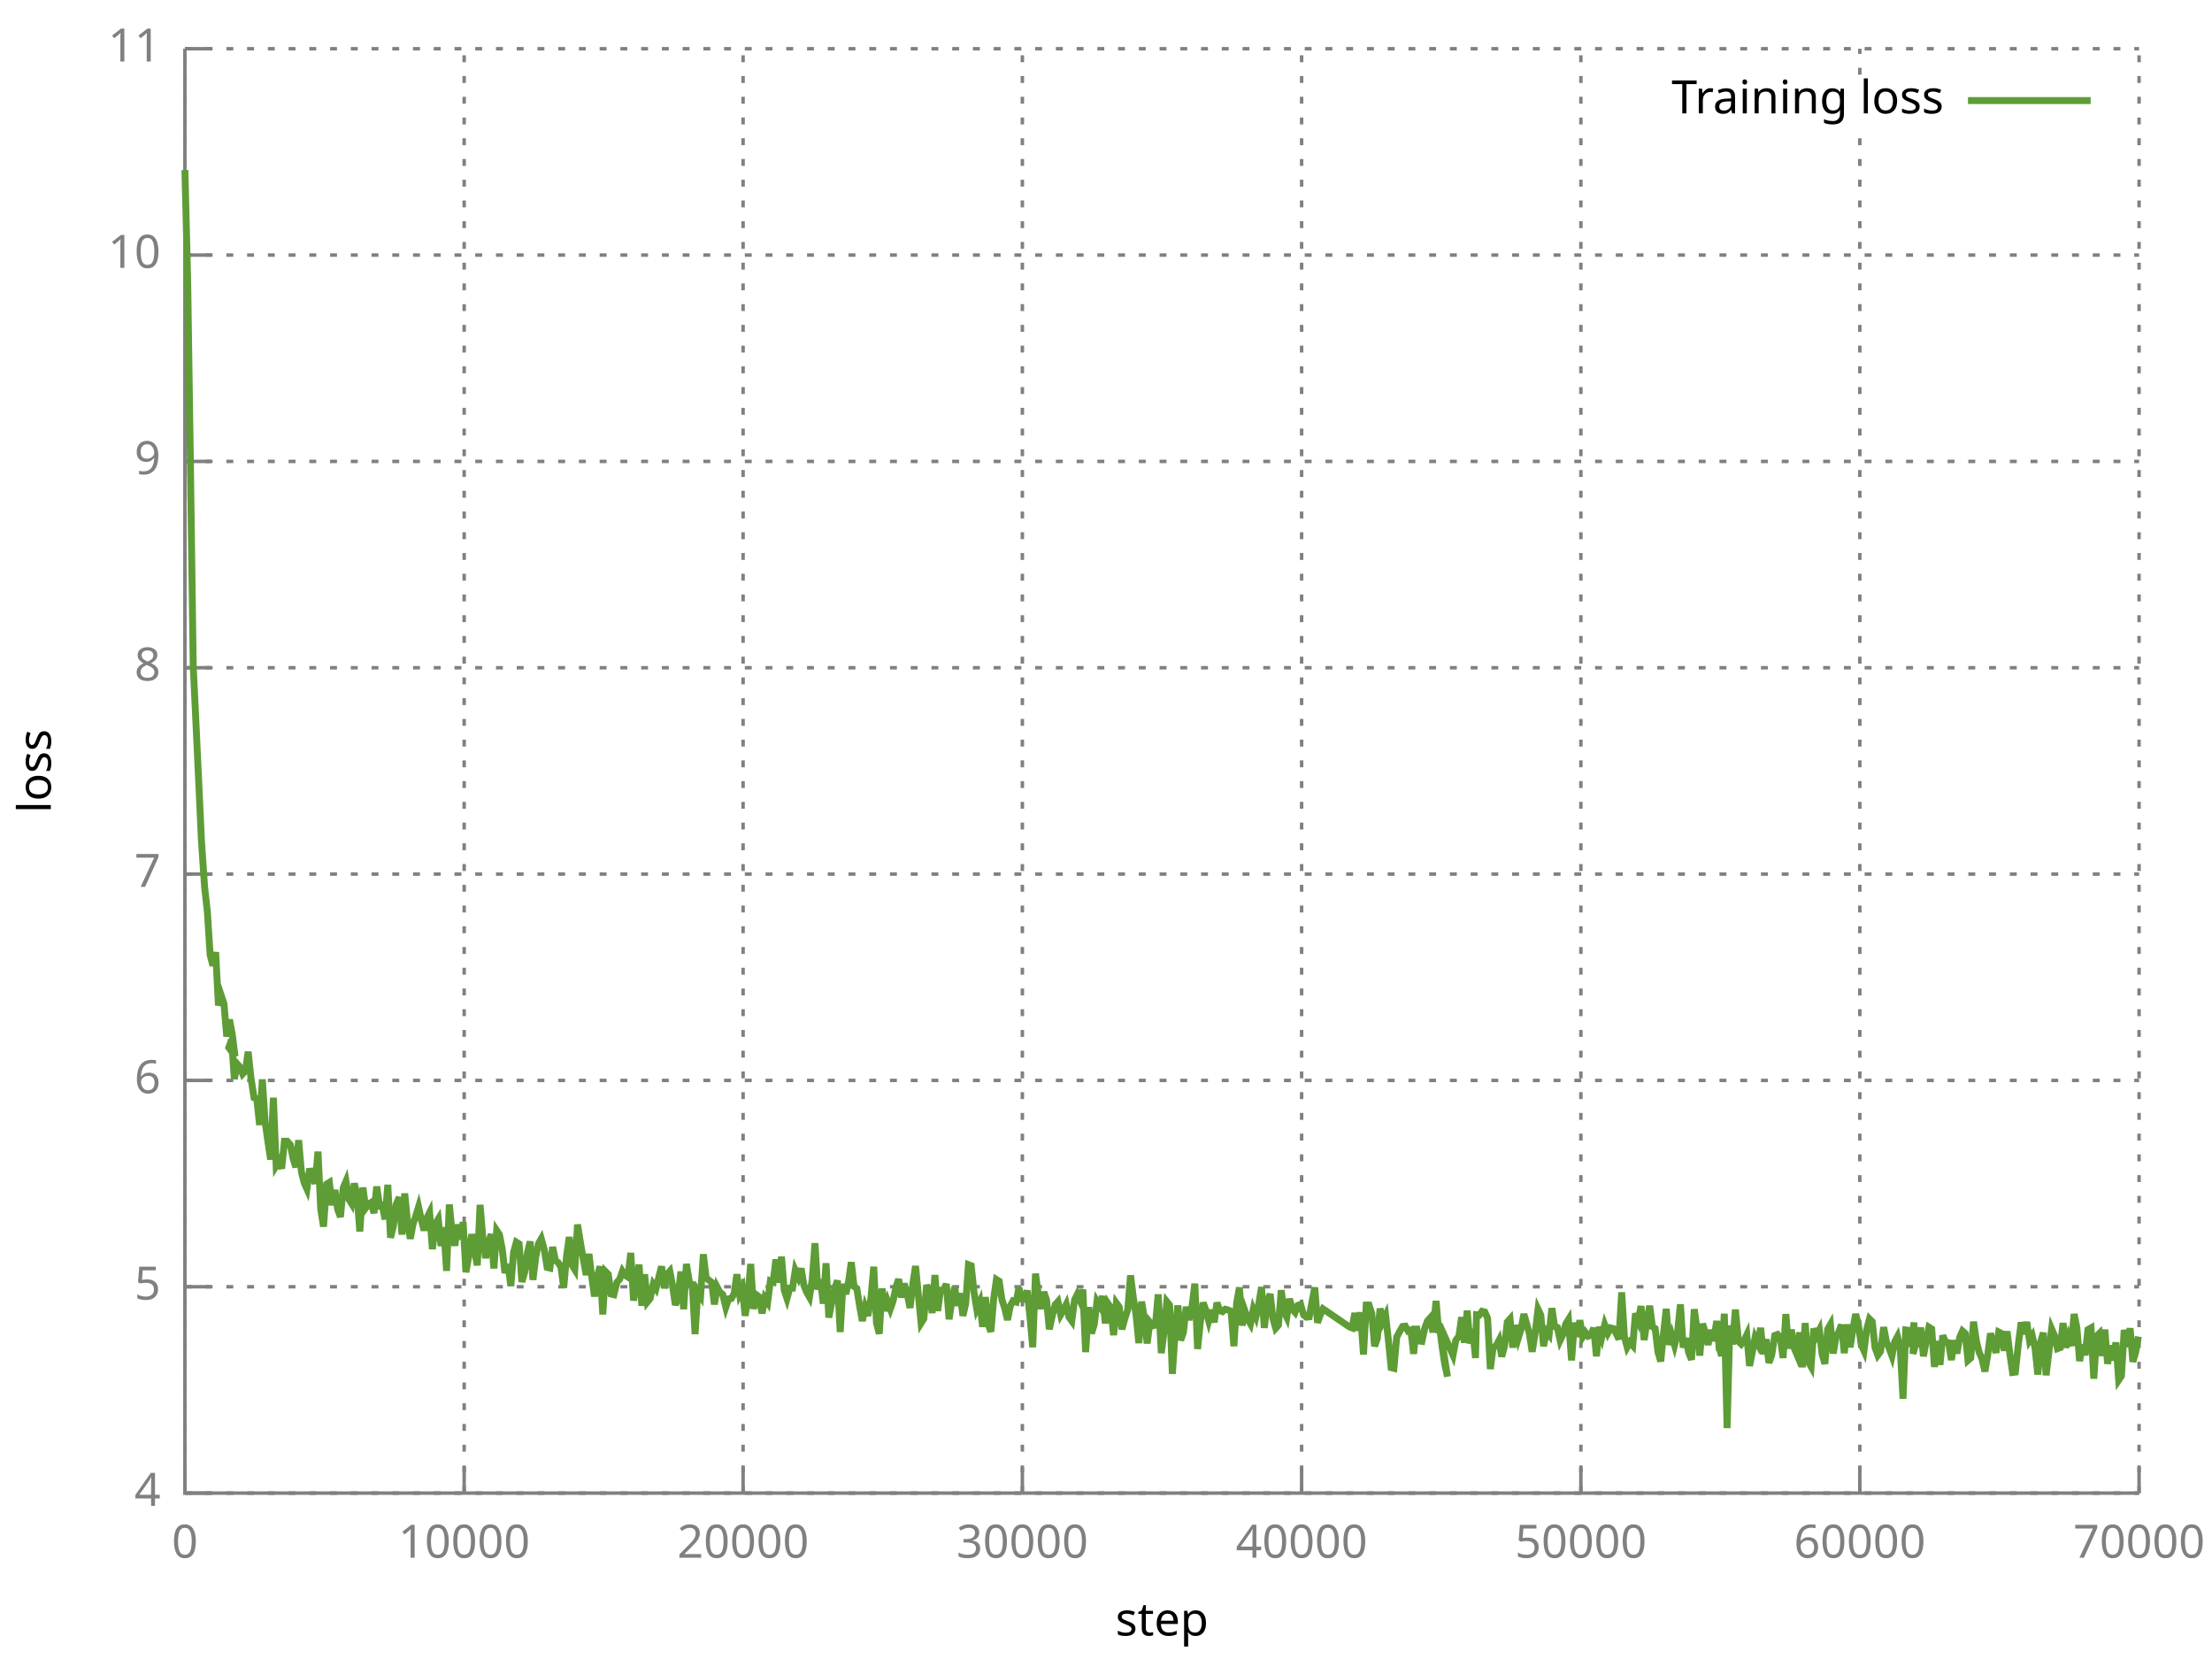
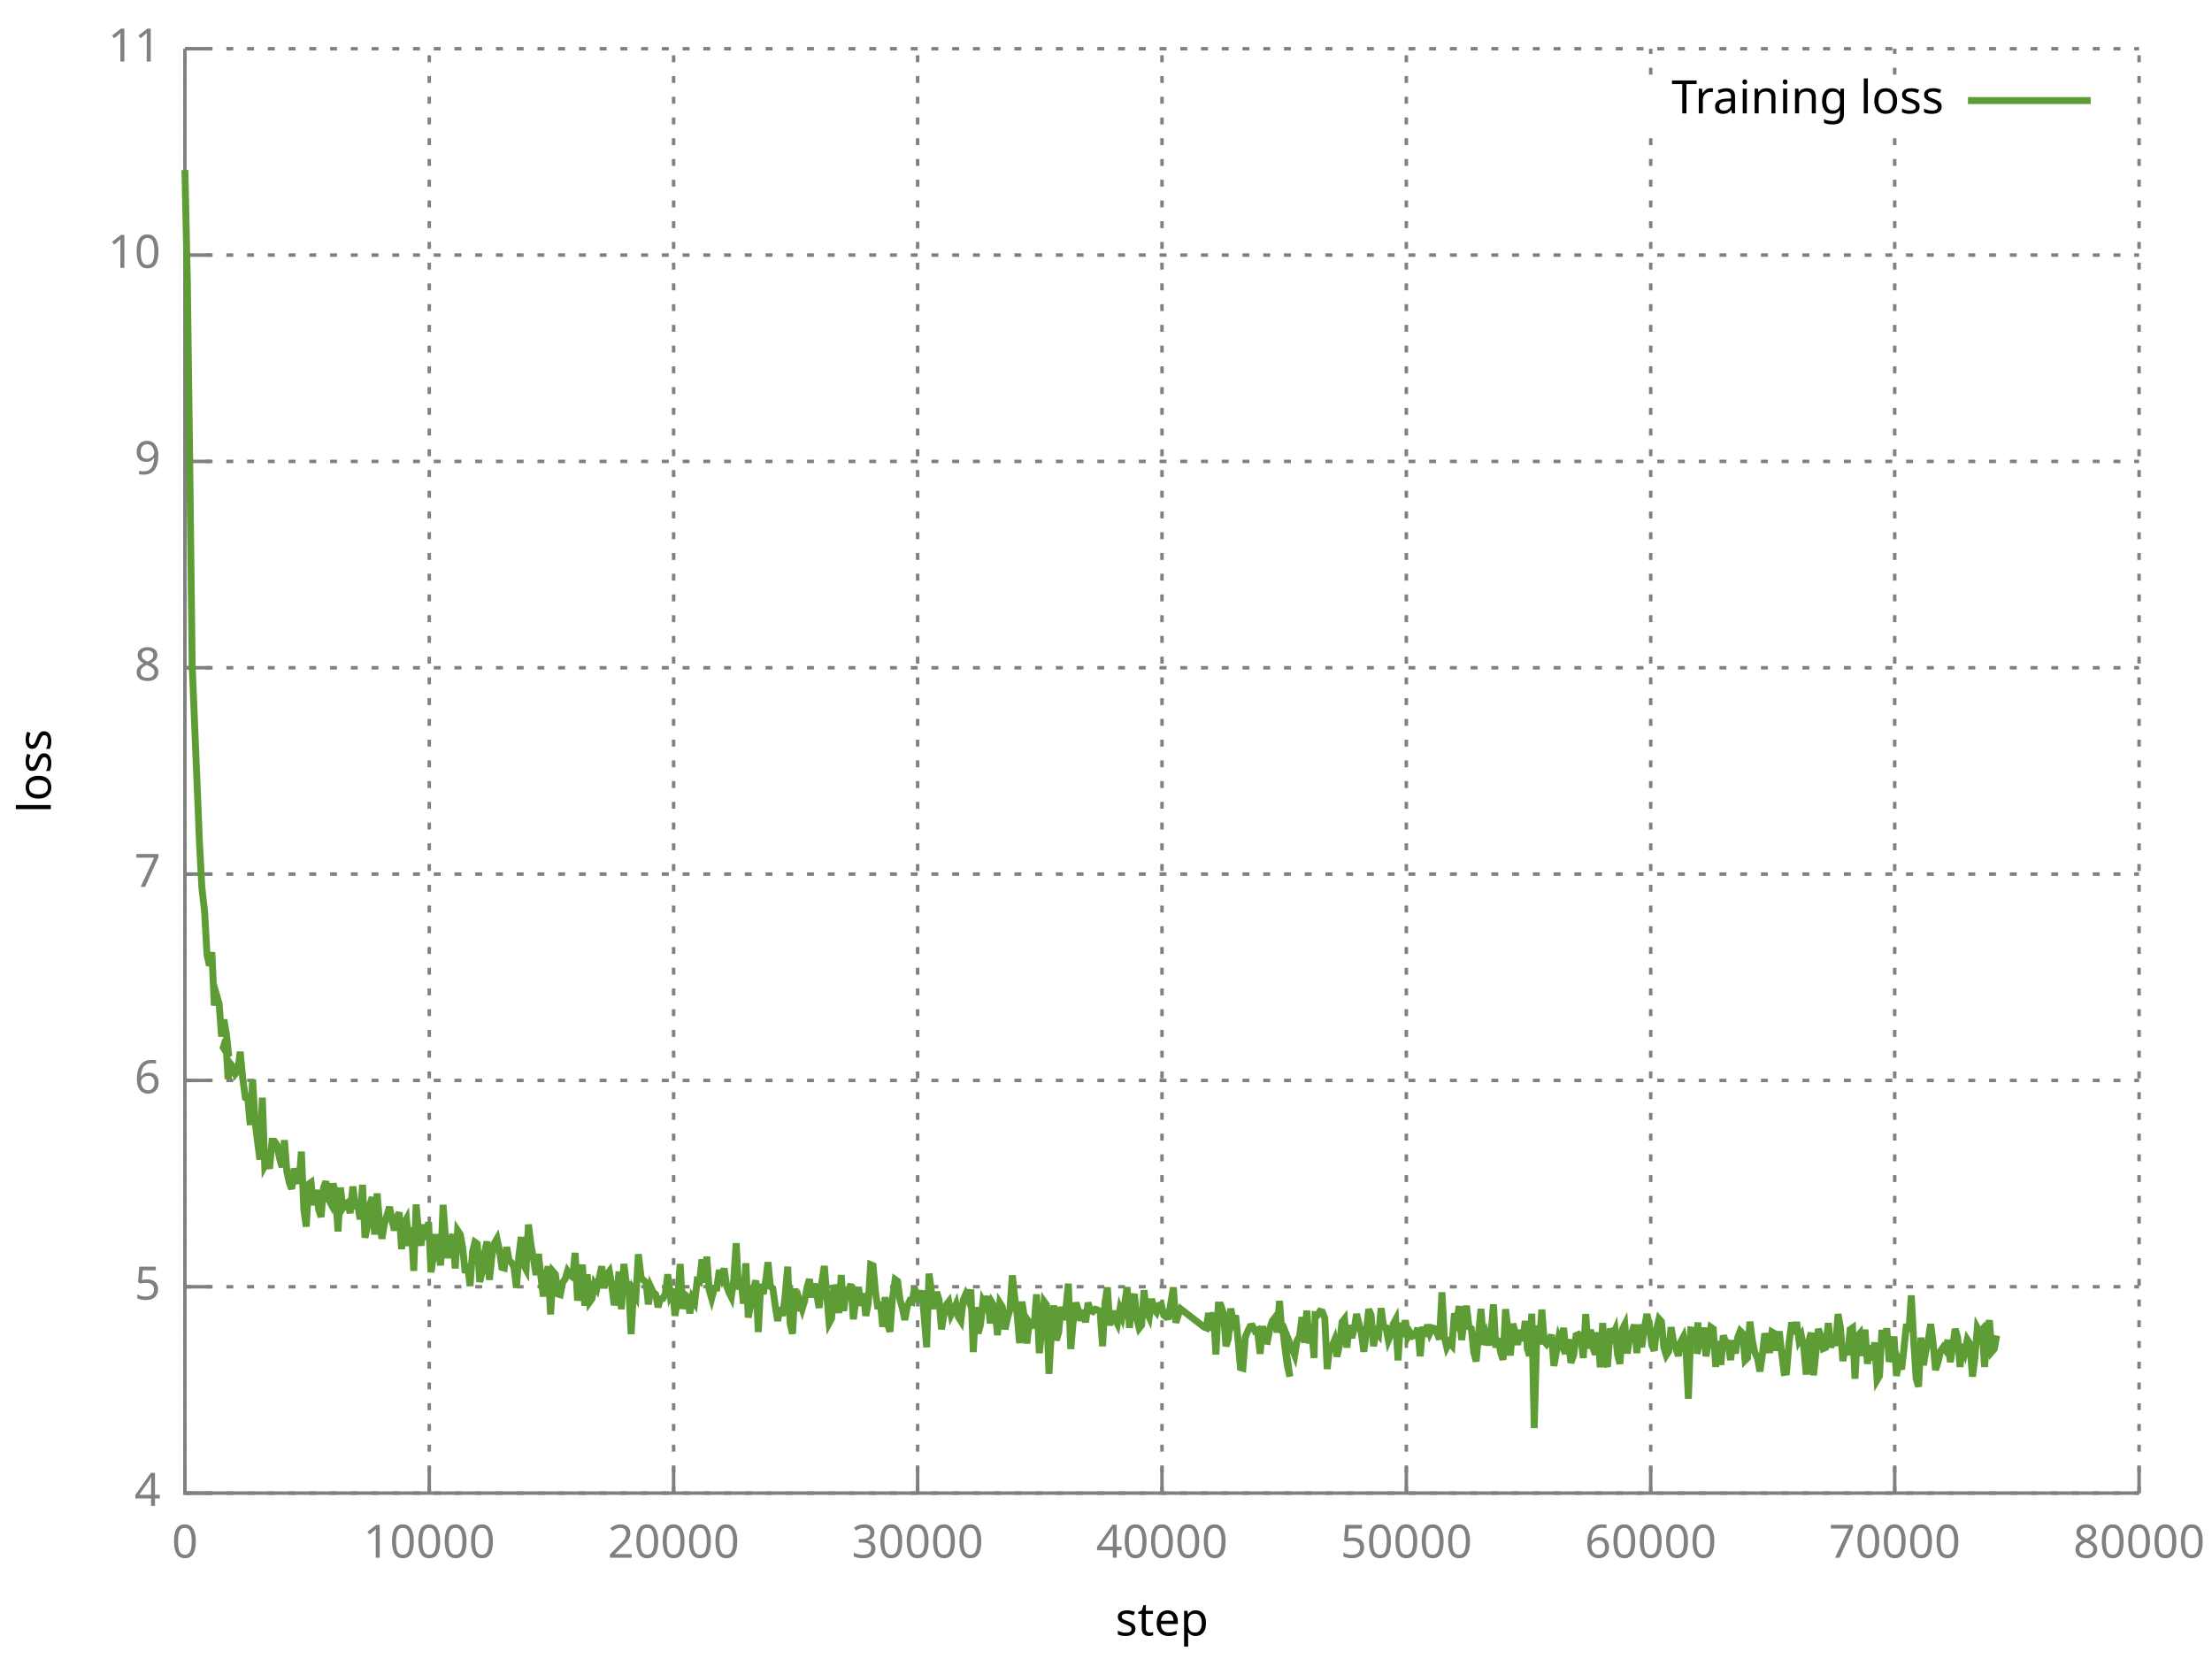
<svg xmlns="http://www.w3.org/2000/svg" xmlns:xlink="http://www.w3.org/1999/xlink" width="640" height="480" viewBox="0 0 640 480">
  <g id="gnuplot_canvas">
    <rect x="0" y="0" width="640" height="480" fill="none" />
    <defs>
      <circle id="gpDot" r="0.5" stroke-width="0.5" />
      <path id="gpPt0" stroke-width="0.267" stroke="currentColor" d="M-1,0 h2 M0,-1 v2" />
      <path id="gpPt1" stroke-width="0.267" stroke="currentColor" d="M-1,-1 L1,1 M1,-1 L-1,1" />
      <path id="gpPt2" stroke-width="0.267" stroke="currentColor" d="M-1,0 L1,0 M0,-1 L0,1 M-1,-1 L1,1 M-1,1 L1,-1" />
      <rect id="gpPt3" stroke-width="0.267" stroke="currentColor" x="-1" y="-1" width="2" height="2" />
      <rect id="gpPt4" stroke-width="0.267" stroke="currentColor" fill="currentColor" x="-1" y="-1" width="2" height="2" />
      <circle id="gpPt5" stroke-width="0.267" stroke="currentColor" cx="0" cy="0" r="1" />
      <use xlink:href="#gpPt5" id="gpPt6" fill="currentColor" stroke="none" />
      <path id="gpPt7" stroke-width="0.267" stroke="currentColor" d="M0,-1.33 L-1.33,0.67 L1.33,0.67 z" />
      <use xlink:href="#gpPt7" id="gpPt8" fill="currentColor" stroke="none" />
      <use xlink:href="#gpPt7" id="gpPt9" stroke="currentColor" transform="rotate(180)" />
      <use xlink:href="#gpPt9" id="gpPt10" fill="currentColor" stroke="none" />
      <use xlink:href="#gpPt3" id="gpPt11" stroke="currentColor" transform="rotate(45)" />
      <use xlink:href="#gpPt11" id="gpPt12" fill="currentColor" stroke="none" />
      <filter id="greybox" filterUnits="objectBoundingBox" x="0" y="0" height="1" width="1">
        <feFlood flood-color="lightgrey" flood-opacity="1" result="grey" />
        <feComposite in="SourceGraphic" in2="grey" operator="atop" />
      </filter>
    </defs>
    <g style="fill:none; color:white; stroke:currentColor; stroke-width:1.00; stroke-linecap:butt; stroke-linejoin:miter">
</g>
    <g style="fill:none; color:red; stroke:currentColor; stroke-width:1.00; stroke-linecap:butt; stroke-linejoin:miter">
</g>
    <g style="fill:none; color:gray; stroke:currentColor; stroke-width:1.00; stroke-linecap:butt; stroke-linejoin:miter">
      <path stroke="rgb(128, 128, 128)" stroke-dasharray=" 2,4" class="gridline" d="M53.5,432.0 L618.9,432.0  " />
    </g>
    <g style="fill:none; color:red; stroke:currentColor; stroke-width:1.00; stroke-linecap:butt; stroke-linejoin:miter">
      <path stroke="rgb(128, 128, 128)" d="M53.5,432.0 L61.0,432.0  " />
      <g transform="translate(46.5,435.7)" style="stroke:none; fill:rgb(128,128,128); font-family:Verdana; font-size:10.00pt; text-anchor:end">
        <text> 4</text>
      </g>
    </g>
    <g style="fill:none; color:gray; stroke:currentColor; stroke-width:1.00; stroke-linecap:butt; stroke-linejoin:miter">
      <path stroke="rgb(128, 128, 128)" stroke-dasharray=" 2,4" class="gridline" d="M53.5,372.3 L618.9,372.3  " />
    </g>
    <g style="fill:none; color:red; stroke:currentColor; stroke-width:1.00; stroke-linecap:butt; stroke-linejoin:miter">
      <path stroke="rgb(128, 128, 128)" d="M53.5,372.3 L61.0,372.3  " />
      <g transform="translate(46.5,376.0)" style="stroke:none; fill:rgb(128,128,128); font-family:Verdana; font-size:10.00pt; text-anchor:end">
        <text> 5</text>
      </g>
    </g>
    <g style="fill:none; color:gray; stroke:currentColor; stroke-width:1.00; stroke-linecap:butt; stroke-linejoin:miter">
      <path stroke="rgb(128, 128, 128)" stroke-dasharray=" 2,4" class="gridline" d="M53.5,312.6 L618.9,312.6  " />
    </g>
    <g style="fill:none; color:red; stroke:currentColor; stroke-width:1.00; stroke-linecap:butt; stroke-linejoin:miter">
      <path stroke="rgb(128, 128, 128)" d="M53.5,312.6 L61.0,312.6  " />
      <g transform="translate(46.5,316.3)" style="stroke:none; fill:rgb(128,128,128); font-family:Verdana; font-size:10.00pt; text-anchor:end">
        <text> 6</text>
      </g>
    </g>
    <g style="fill:none; color:gray; stroke:currentColor; stroke-width:1.00; stroke-linecap:butt; stroke-linejoin:miter">
      <path stroke="rgb(128, 128, 128)" stroke-dasharray=" 2,4" class="gridline" d="M53.5,252.9 L618.9,252.9  " />
    </g>
    <g style="fill:none; color:red; stroke:currentColor; stroke-width:1.00; stroke-linecap:butt; stroke-linejoin:miter">
      <path stroke="rgb(128, 128, 128)" d="M53.5,252.9 L61.0,252.9  " />
      <g transform="translate(46.5,256.6)" style="stroke:none; fill:rgb(128,128,128); font-family:Verdana; font-size:10.00pt; text-anchor:end">
        <text> 7</text>
      </g>
    </g>
    <g style="fill:none; color:gray; stroke:currentColor; stroke-width:1.00; stroke-linecap:butt; stroke-linejoin:miter">
      <path stroke="rgb(128, 128, 128)" stroke-dasharray=" 2,4" class="gridline" d="M53.5,193.2 L618.9,193.2  " />
    </g>
    <g style="fill:none; color:red; stroke:currentColor; stroke-width:1.00; stroke-linecap:butt; stroke-linejoin:miter">
      <path stroke="rgb(128, 128, 128)" d="M53.5,193.2 L61.0,193.2  " />
      <g transform="translate(46.5,196.9)" style="stroke:none; fill:rgb(128,128,128); font-family:Verdana; font-size:10.00pt; text-anchor:end">
        <text> 8</text>
      </g>
    </g>
    <g style="fill:none; color:gray; stroke:currentColor; stroke-width:1.00; stroke-linecap:butt; stroke-linejoin:miter">
      <path stroke="rgb(128, 128, 128)" stroke-dasharray=" 2,4" class="gridline" d="M53.5,133.5 L618.9,133.5  " />
    </g>
    <g style="fill:none; color:red; stroke:currentColor; stroke-width:1.00; stroke-linecap:butt; stroke-linejoin:miter">
      <path stroke="rgb(128, 128, 128)" d="M53.5,133.5 L61.0,133.5  " />
      <g transform="translate(46.5,137.2)" style="stroke:none; fill:rgb(128,128,128); font-family:Verdana; font-size:10.00pt; text-anchor:end">
        <text> 9</text>
      </g>
    </g>
    <g style="fill:none; color:gray; stroke:currentColor; stroke-width:1.00; stroke-linecap:butt; stroke-linejoin:miter">
      <path stroke="rgb(128, 128, 128)" stroke-dasharray=" 2,4" class="gridline" d="M53.5,73.8 L618.9,73.8  " />
    </g>
    <g style="fill:none; color:red; stroke:currentColor; stroke-width:1.00; stroke-linecap:butt; stroke-linejoin:miter">
      <path stroke="rgb(128, 128, 128)" d="M53.5,73.8 L61.0,73.8  " />
      <g transform="translate(46.5,77.5)" style="stroke:none; fill:rgb(128,128,128); font-family:Verdana; font-size:10.00pt; text-anchor:end">
        <text> 10</text>
      </g>
    </g>
    <g style="fill:none; color:gray; stroke:currentColor; stroke-width:1.00; stroke-linecap:butt; stroke-linejoin:miter">
      <path stroke="rgb(128, 128, 128)" stroke-dasharray=" 2,4" class="gridline" d="M53.5,14.1 L618.9,14.1  " />
    </g>
    <g style="fill:none; color:red; stroke:currentColor; stroke-width:1.00; stroke-linecap:butt; stroke-linejoin:miter">
      <path stroke="rgb(128, 128, 128)" d="M53.5,14.1 L61.0,14.1  " />
      <g transform="translate(46.5,17.8)" style="stroke:none; fill:rgb(128,128,128); font-family:Verdana; font-size:10.00pt; text-anchor:end">
        <text> 11</text>
      </g>
    </g>
    <g style="fill:none; color:gray; stroke:currentColor; stroke-width:1.00; stroke-linecap:butt; stroke-linejoin:miter">
      <path stroke="rgb(128, 128, 128)" stroke-dasharray=" 2,4" class="gridline" d="M53.5,432.0 L53.5,14.1  " />
    </g>
    <g style="fill:none; color:red; stroke:currentColor; stroke-width:1.00; stroke-linecap:butt; stroke-linejoin:miter">
      <path stroke="rgb(128, 128, 128)" d="M53.5,432.0 L53.5,424.5  " />
      <g transform="translate(53.5,450.7)" style="stroke:none; fill:rgb(128,128,128); font-family:Verdana; font-size:10.00pt; text-anchor:middle">
        <text> 0</text>
      </g>
    </g>
    <g style="fill:none; color:gray; stroke:currentColor; stroke-width:1.00; stroke-linecap:butt; stroke-linejoin:miter">
-       <path stroke="rgb(128, 128, 128)" stroke-dasharray=" 2,4" class="gridline" d="M134.3,432.0 L134.3,14.1  " />
-     </g>
-     <g style="fill:none; color:red; stroke:currentColor; stroke-width:1.00; stroke-linecap:butt; stroke-linejoin:miter">
-       <path stroke="rgb(128, 128, 128)" d="M134.3,432.0 L134.3,424.5  " />
-       <g transform="translate(134.3,450.7)" style="stroke:none; fill:rgb(128,128,128); font-family:Verdana; font-size:10.00pt; text-anchor:middle">
+       <path stroke="rgb(128, 128, 128)" stroke-dasharray=" 2,4" class="gridline" d="M124.2,432.0 L124.2,14.1  " />
+     </g>
+     <g style="fill:none; color:red; stroke:currentColor; stroke-width:1.00; stroke-linecap:butt; stroke-linejoin:miter">
+       <path stroke="rgb(128, 128, 128)" d="M124.2,432.0 L124.2,424.5  " />
+       <g transform="translate(124.2,450.7)" style="stroke:none; fill:rgb(128,128,128); font-family:Verdana; font-size:10.00pt; text-anchor:middle">
        <text> 10000</text>
      </g>
    </g>
    <g style="fill:none; color:gray; stroke:currentColor; stroke-width:1.00; stroke-linecap:butt; stroke-linejoin:miter">
-       <path stroke="rgb(128, 128, 128)" stroke-dasharray=" 2,4" class="gridline" d="M215.0,432.0 L215.0,14.1  " />
-     </g>
-     <g style="fill:none; color:red; stroke:currentColor; stroke-width:1.00; stroke-linecap:butt; stroke-linejoin:miter">
-       <path stroke="rgb(128, 128, 128)" d="M215.0,432.0 L215.0,424.5  " />
-       <g transform="translate(215.0,450.7)" style="stroke:none; fill:rgb(128,128,128); font-family:Verdana; font-size:10.00pt; text-anchor:middle">
+       <path stroke="rgb(128, 128, 128)" stroke-dasharray=" 2,4" class="gridline" d="M194.9,432.0 L194.9,14.1  " />
+     </g>
+     <g style="fill:none; color:red; stroke:currentColor; stroke-width:1.00; stroke-linecap:butt; stroke-linejoin:miter">
+       <path stroke="rgb(128, 128, 128)" d="M194.9,432.0 L194.9,424.5  " />
+       <g transform="translate(194.9,450.7)" style="stroke:none; fill:rgb(128,128,128); font-family:Verdana; font-size:10.00pt; text-anchor:middle">
        <text> 20000</text>
      </g>
    </g>
    <g style="fill:none; color:gray; stroke:currentColor; stroke-width:1.00; stroke-linecap:butt; stroke-linejoin:miter">
-       <path stroke="rgb(128, 128, 128)" stroke-dasharray=" 2,4" class="gridline" d="M295.8,432.0 L295.8,14.1  " />
-     </g>
-     <g style="fill:none; color:red; stroke:currentColor; stroke-width:1.00; stroke-linecap:butt; stroke-linejoin:miter">
-       <path stroke="rgb(128, 128, 128)" d="M295.8,432.0 L295.8,424.5  " />
-       <g transform="translate(295.8,450.7)" style="stroke:none; fill:rgb(128,128,128); font-family:Verdana; font-size:10.00pt; text-anchor:middle">
+       <path stroke="rgb(128, 128, 128)" stroke-dasharray=" 2,4" class="gridline" d="M265.5,432.0 L265.5,14.1  " />
+     </g>
+     <g style="fill:none; color:red; stroke:currentColor; stroke-width:1.00; stroke-linecap:butt; stroke-linejoin:miter">
+       <path stroke="rgb(128, 128, 128)" d="M265.5,432.0 L265.5,424.5  " />
+       <g transform="translate(265.5,450.7)" style="stroke:none; fill:rgb(128,128,128); font-family:Verdana; font-size:10.00pt; text-anchor:middle">
        <text> 30000</text>
      </g>
    </g>
    <g style="fill:none; color:gray; stroke:currentColor; stroke-width:1.00; stroke-linecap:butt; stroke-linejoin:miter">
-       <path stroke="rgb(128, 128, 128)" stroke-dasharray=" 2,4" class="gridline" d="M376.6,432.0 L376.6,14.1  " />
-     </g>
-     <g style="fill:none; color:red; stroke:currentColor; stroke-width:1.00; stroke-linecap:butt; stroke-linejoin:miter">
-       <path stroke="rgb(128, 128, 128)" d="M376.6,432.0 L376.6,424.5  " />
-       <g transform="translate(376.6,450.7)" style="stroke:none; fill:rgb(128,128,128); font-family:Verdana; font-size:10.00pt; text-anchor:middle">
+       <path stroke="rgb(128, 128, 128)" stroke-dasharray=" 2,4" class="gridline" d="M336.2,432.0 L336.2,14.1  " />
+     </g>
+     <g style="fill:none; color:red; stroke:currentColor; stroke-width:1.00; stroke-linecap:butt; stroke-linejoin:miter">
+       <path stroke="rgb(128, 128, 128)" d="M336.2,432.0 L336.2,424.5  " />
+       <g transform="translate(336.2,450.7)" style="stroke:none; fill:rgb(128,128,128); font-family:Verdana; font-size:10.00pt; text-anchor:middle">
        <text> 40000</text>
      </g>
    </g>
    <g style="fill:none; color:gray; stroke:currentColor; stroke-width:1.00; stroke-linecap:butt; stroke-linejoin:miter">
-       <path stroke="rgb(128, 128, 128)" stroke-dasharray=" 2,4" class="gridline" d="M457.4,432.0 L457.4,14.1  " />
-     </g>
-     <g style="fill:none; color:red; stroke:currentColor; stroke-width:1.00; stroke-linecap:butt; stroke-linejoin:miter">
-       <path stroke="rgb(128, 128, 128)" d="M457.4,432.0 L457.4,424.5  " />
-       <g transform="translate(457.4,450.7)" style="stroke:none; fill:rgb(128,128,128); font-family:Verdana; font-size:10.00pt; text-anchor:middle">
+       <path stroke="rgb(128, 128, 128)" stroke-dasharray=" 2,4" class="gridline" d="M406.9,432.0 L406.9,14.1  " />
+     </g>
+     <g style="fill:none; color:red; stroke:currentColor; stroke-width:1.00; stroke-linecap:butt; stroke-linejoin:miter">
+       <path stroke="rgb(128, 128, 128)" d="M406.9,432.0 L406.9,424.5  " />
+       <g transform="translate(406.9,450.7)" style="stroke:none; fill:rgb(128,128,128); font-family:Verdana; font-size:10.00pt; text-anchor:middle">
        <text> 50000</text>
      </g>
    </g>
    <g style="fill:none; color:gray; stroke:currentColor; stroke-width:1.00; stroke-linecap:butt; stroke-linejoin:miter">
-       <path stroke="rgb(128, 128, 128)" stroke-dasharray=" 2,4" class="gridline" d="M538.1,432.0 L538.1,36.6 M538.1,21.6 L538.1,14.1  " />
-     </g>
-     <g style="fill:none; color:red; stroke:currentColor; stroke-width:1.00; stroke-linecap:butt; stroke-linejoin:miter">
-       <path stroke="rgb(128, 128, 128)" d="M538.1,432.0 L538.1,424.5  " />
-       <g transform="translate(538.1,450.7)" style="stroke:none; fill:rgb(128,128,128); font-family:Verdana; font-size:10.00pt; text-anchor:middle">
+       <path stroke="rgb(128, 128, 128)" stroke-dasharray=" 2,4" class="gridline" d="M477.6,432.0 L477.6,36.6 M477.6,21.6 L477.6,14.1  " />
+     </g>
+     <g style="fill:none; color:red; stroke:currentColor; stroke-width:1.00; stroke-linecap:butt; stroke-linejoin:miter">
+       <path stroke="rgb(128, 128, 128)" d="M477.6,432.0 L477.6,424.5  " />
+       <g transform="translate(477.6,450.7)" style="stroke:none; fill:rgb(128,128,128); font-family:Verdana; font-size:10.00pt; text-anchor:middle">
        <text> 60000</text>
+       </g>
+     </g>
+     <g style="fill:none; color:gray; stroke:currentColor; stroke-width:1.00; stroke-linecap:butt; stroke-linejoin:miter">
+       <path stroke="rgb(128, 128, 128)" stroke-dasharray=" 2,4" class="gridline" d="M548.2,432.0 L548.2,36.6 M548.2,21.6 L548.2,14.1  " />
+     </g>
+     <g style="fill:none; color:red; stroke:currentColor; stroke-width:1.00; stroke-linecap:butt; stroke-linejoin:miter">
+       <path stroke="rgb(128, 128, 128)" d="M548.2,432.0 L548.2,424.5  " />
+       <g transform="translate(548.2,450.7)" style="stroke:none; fill:rgb(128,128,128); font-family:Verdana; font-size:10.00pt; text-anchor:middle">
+         <text> 70000</text>
      </g>
    </g>
    <g style="fill:none; color:gray; stroke:currentColor; stroke-width:1.00; stroke-linecap:butt; stroke-linejoin:miter">
      <path stroke="rgb(128, 128, 128)" stroke-dasharray=" 2,4" class="gridline" d="M618.9,432.0 L618.9,14.1  " />
    </g>
    <g style="fill:none; color:red; stroke:currentColor; stroke-width:1.00; stroke-linecap:butt; stroke-linejoin:miter">
      <path stroke="rgb(128, 128, 128)" d="M618.9,432.0 L618.9,424.5  " />
      <g transform="translate(618.9,450.7)" style="stroke:none; fill:rgb(128,128,128); font-family:Verdana; font-size:10.00pt; text-anchor:middle">
-         <text> 70000</text>
+         <text> 80000</text>
      </g>
      <path stroke="rgb(128, 128, 128)" d="M53.5,14.1 L53.5,432.0 L618.9,432.0 M618.9,14.1 M53.5,14.1  " />
      <g transform="translate(14.7,223.1) rotate(270)" style="stroke:none; fill:black; font-family:Verdana; font-size:10.00pt; text-anchor:middle">
        <text>loss</text>
      </g>
    </g>
    <g style="fill:none; color:black; stroke:currentColor; stroke-width:1.00; stroke-linecap:butt; stroke-linejoin:miter">
      <g transform="translate(336.2,473.2)" style="stroke:none; fill:black; font-family:Verdana; font-size:10.00pt; text-anchor:middle">
        <text>step</text>
      </g>
    </g>
    <g style="fill:none; color:red; stroke:currentColor; stroke-width:1.00; stroke-linecap:butt; stroke-linejoin:miter">
</g>
    <g id="gnuplot_plot_1">
      <g style="fill:none; color:white; stroke:rgb(128, 128, 128); stroke-width:2.00; stroke-linecap:butt; stroke-linejoin:miter">
</g>
      <g style="fill:none; color:red; stroke:currentColor; stroke-width:2.00; stroke-linecap:butt; stroke-linejoin:miter">
        <g transform="translate(562.4,32.8)" style="stroke:none; fill:black; font-family:Verdana; font-size:10.00pt; text-anchor:end">
          <text>Training loss</text>
        </g>
-         <path stroke="rgb( 94, 156,  54)" d="M569.4,29.1 L604.9,29.1 M53.5,49.2 L54.3,81.3 L55.1,134.7 L55.9,192.5 L56.7,209.3 L57.5,226.3    L58.3,243.5 L59.2,256.7 L60.0,263.8 L60.8,276.3 L61.6,279.4 L62.4,275.5 L63.2,290.9 L64.0,288.0    L64.8,290.4 L65.6,299.9 L66.4,295.0 L67.2,299.2 L68.0,305.6 L66.2,303.1 L67.0,300.8 L67.8,312.2    L68.6,307.8 L69.4,308.7 L70.2,310.7 L71.0,309.8 L71.8,304.3 L72.6,311.8 L73.5,317.6 L74.3,317.9    L75.1,325.5 L75.9,312.3 L76.7,324.6 L77.5,330.2 L78.3,335.5 L79.1,317.6 L79.9,337.3 L80.7,336.0    L81.5,338.1 L82.3,330.2 L83.1,330.2 L84.0,331.2 L84.8,335.2 L85.6,337.7 L86.4,329.9 L87.2,339.0    L88.0,342.2 L88.8,344.0 L89.6,338.1 L90.4,340.6 L91.2,342.4 L92.0,333.2 L92.8,349.9 L93.6,354.9    L94.5,342.6 L95.3,342.1 L96.1,348.7 L96.9,344.3 L97.7,349.9 L98.5,352.1 L99.3,343.7 L100.1,341.8    L100.9,346.9 L101.7,348.2 L102.5,342.4 L103.3,345.7 L104.1,356.3 L105.0,343.6 L105.8,349.5 L106.6,348.4    L107.4,347.9 L108.2,351.0 L109.0,343.3 L109.8,348.9 L110.6,348.7 L111.4,352.8 L112.2,342.8 L113.0,358.1    L113.8,354.8 L114.6,348.6 L115.5,346.4 L116.3,357.2 L117.1,345.3 L117.9,353.4 L118.7,358.4 L119.5,354.2    L120.3,351.8 L121.1,349.2 L121.9,352.9 L122.7,356.0 L123.5,352.4 L124.3,350.8 L125.1,361.4 L126.0,354.0    L126.8,352.7 L127.6,360.5 L128.4,355.1 L129.2,367.7 L130.0,348.5 L130.8,356.5 L131.6,360.4 L132.4,354.3    L133.2,358.6 L134.0,353.6 L134.8,368.1 L135.6,363.6 L136.5,357.1 L137.3,361.9 L138.1,366.1 L138.9,348.6    L139.7,358.1 L140.5,364.0 L141.3,359.6 L142.1,357.1 L142.9,367.0 L143.7,356.0 L144.5,357.2 L145.3,361.3    L146.1,368.3 L147.0,365.8 L147.8,372.1 L148.6,362.3 L149.4,359.4 L150.2,359.9 L151.0,370.9 L151.8,368.1    L152.6,362.5 L153.4,359.2 L154.2,370.3 L155.0,363.7 L155.8,359.8 L156.6,358.4 L157.5,361.7 L158.3,366.7    L159.1,366.9 L159.9,360.8 L160.7,364.7 L161.5,365.3 L162.3,366.6 L163.1,372.6 L163.9,363.6 L164.7,357.9    L165.5,366.0 L166.3,367.3 L167.1,354.3 L168.0,359.9 L168.8,364.5 L169.6,368.9 L170.4,362.8 L171.2,369.4    L172.0,375.1 L172.8,369.5 L173.6,366.4 L174.4,380.3 L175.2,367.9 L176.0,368.7 L176.8,374.4 L177.6,374.6    L178.5,371.0 L179.3,370.1 L180.1,367.8 L180.9,369.0 L181.7,369.5 L182.5,362.5 L183.3,376.3 L184.1,370.9    L184.9,365.9 L185.7,377.8 L186.5,368.7 L187.3,376.7 L188.1,375.7 L189.0,371.6 L189.8,372.8 L190.6,369.6    L191.4,366.4 L192.2,372.7 L193.0,368.7 L193.8,367.8 L194.6,372.0 L195.4,377.6 L196.2,375.2 L197.0,367.9    L197.8,378.8 L198.6,365.7 L199.5,371.2 L200.3,371.6 L201.1,386.0 L201.9,373.6 L202.7,374.9 L203.5,362.9    L204.3,369.7 L205.1,370.4 L205.9,371.0 L206.7,377.4 L207.5,372.4 L208.3,373.9 L209.1,374.5 L210.0,378.2    L210.8,375.8 L211.6,375.7 L212.4,374.3 L213.2,368.7 L214.0,374.5 L214.8,372.9 L215.6,380.7 L216.4,375.2    L217.2,365.7 L218.0,378.7 L218.8,374.6 L219.6,375.2 L220.5,380.0 L221.3,375.6 L222.1,376.8 L222.9,370.6    L223.7,370.9 L224.5,364.4 L225.3,371.1 L226.1,363.6 L226.9,373.3 L227.7,375.7 L228.5,372.7 L229.3,372.7    L230.1,367.5 L231.0,369.5 L231.8,367.0 L232.6,371.9 L233.4,373.9 L234.2,375.3 L235.0,370.2 L235.8,359.7    L236.6,373.1 L237.4,370.2 L238.2,377.2 L239.0,365.5 L239.8,381.2 L240.6,377.1 L241.5,372.8 L242.3,370.5    L243.1,385.4 L243.9,371.5 L244.7,374.4 L245.5,370.9 L246.3,365.2 L247.1,372.2 L247.9,372.8 L248.7,377.8    L249.5,382.2 L250.3,378.3 L251.1,380.7 L252.0,375.5 L252.8,366.5 L253.6,382.8 L254.4,385.9 L255.2,372.8    L256.0,379.3 L256.8,376.5 L257.6,378.7 L258.4,376.4 L259.2,372.5 L260.0,370.1 L260.8,375.4 L261.6,371.4    L262.5,374.5 L263.3,378.4 L264.1,371.5 L264.9,366.3 L265.7,374.6 L266.5,382.8 L267.3,381.5 L268.1,371.8    L268.9,373.8 L269.7,379.9 L270.5,368.9 L271.3,379.3 L272.1,373.3 L273.0,373.3 L273.8,371.5 L274.6,381.7    L275.4,376.3 L276.2,372.4 L277.0,377.8 L277.8,374.2 L278.6,380.7 L279.4,377.2 L280.2,365.9 L281.0,366.2    L281.8,373.8 L282.6,378.7 L283.5,376.7 L284.3,383.9 L285.1,375.3 L285.9,383.1 L286.7,385.3 L287.5,375.8    L288.3,370.2 L289.1,370.7 L289.9,376.1 L290.7,378.5 L291.5,381.9 L292.3,377.9 L293.1,376.4 L294.0,376.7    L294.8,372.6 L295.6,375.8 L296.4,375.9 L297.2,373.4 L298.0,381.0 L298.8,389.8 L299.6,368.5 L300.4,374.5    L301.2,378.7 L302.0,373.8 L302.8,376.1 L303.6,384.6 L304.5,380.5 L305.3,377.5 L306.1,376.6 L306.9,380.4    L307.7,379.0 L308.5,377.4 L309.3,381.1 L310.1,382.2 L310.9,376.1 L311.7,374.5 L312.5,376.3 L313.3,373.1    L314.1,391.2 L315.0,378.2 L315.8,385.8 L316.6,383.2 L317.4,376.5 L318.2,377.8 L319.0,375.0 L319.8,382.9    L320.6,377.2 L321.4,378.4 L322.2,386.3 L323.0,377.0 L323.8,378.1 L324.6,384.6 L325.5,381.3 L326.3,378.9    L327.1,369.0 L327.9,375.4 L328.7,380.5 L329.5,388.6 L330.3,376.6 L331.1,381.4 L331.9,388.7 L332.7,382.6    L333.5,383.6 L334.3,383.4 L335.1,374.5 L336.0,391.5 L336.8,385.2 L337.6,376.6 L338.4,377.6 L339.2,397.5    L340.0,385.5 L340.8,377.7 L341.6,387.8 L342.4,385.5 L343.2,378.1 L344.0,381.9 L344.8,378.7 L345.7,371.4    L346.5,390.3 L347.3,382.5 L348.1,376.9 L348.9,379.1 L349.7,382.1 L350.5,379.0 L351.3,382.6 L352.1,376.9    L352.9,379.2 L353.7,379.5 L354.5,378.8 L355.3,379.0 L356.2,379.4 L357.0,389.5 L357.8,377.0 L358.6,372.5    L359.4,383.5 L360.2,379.3 L361.0,381.6 L361.8,383.0 L362.6,378.9 L363.4,380.9 L364.2,377.3 L365.0,372.4    L365.8,384.2 L366.7,376.5 L367.5,374.4 L368.3,381.5 L369.1,384.3 L369.9,383.4 L370.7,373.3 L371.5,379.4    L372.3,381.1 L373.1,375.8 L373.9,378.8 L374.7,379.7 L375.5,377.7 L376.3,377.4 L377.2,380.5 L378.0,381.1    L378.8,381.0 L379.6,376.7 L380.4,372.5 L381.2,382.7 L382.0,380.4 L382.8,378.7 L390.4,383.9 L391.2,384.2    L392.0,379.9 L392.8,385.0 L393.6,379.7 L394.5,391.9 L395.3,377.6 L396.1,377.6 L396.9,380.0 L397.7,389.5    L398.5,387.3 L399.3,378.6 L400.1,382.3 L400.9,380.6 L401.7,387.7 L402.5,395.7 L403.3,395.9 L404.1,386.9    L405.0,385.2 L405.8,383.8 L406.6,383.7 L407.4,385.1 L408.2,384.8 L409.0,391.7 L409.8,383.7 L410.6,388.0    L411.4,388.1 L412.2,384.4 L413.0,382.2 L413.8,381.3 L414.6,385.5 L415.5,376.4 L416.3,385.7 L416.4,383.1    L417.2,389.3 L418.0,394.7 L418.8,398.3 L416.4,383.1 L420.4,392.1 L421.2,387.8 L422.1,386.6 L422.9,381.1    L423.7,388.5 L424.5,379.2 L425.3,388.7 L426.1,384.5 L426.9,392.9 L427.2,380.4 L428.0,380.5 L428.8,379.4    L429.6,379.6 L430.4,381.4 L431.2,396.1 L432.0,389.8 L432.8,389.5 L433.7,387.8 L434.5,392.5 L435.3,389.5    L436.1,382.5 L436.9,381.6 L437.7,389.9 L438.5,383.4 L439.3,387.1 L440.1,384.5 L440.9,380.2 L441.7,383.0    L442.5,385.9 L443.3,391.1 L444.2,385.5 L445.0,378.8 L445.8,380.5 L446.6,389.5 L447.4,385.2 L448.2,386.2    L449.0,378.5 L449.8,383.8 L450.6,384.1 L451.4,387.8 L452.2,386.1 L453.0,383.1 L453.8,381.8 L454.7,393.6    L455.5,382.7 L456.3,386.8 L457.1,382.0 L457.9,386.8 L458.7,385.5 L459.5,386.6 L460.3,386.3 L461.1,384.2    L461.9,392.4 L462.7,383.9 L463.5,386.7 L464.3,383.3 L465.2,385.7 L466.0,384.2 L466.8,384.4 L467.6,385.8    L468.4,387.5 L469.2,373.9 L470.0,386.8 L470.8,389.8 L471.6,388.4 L472.4,389.3 L473.2,380.0 L474.0,382.0    L474.8,377.9 L475.7,387.7 L476.5,382.4 L477.3,377.8 L478.1,383.9 L478.9,384.4 L479.7,391.2 L480.5,393.9    L481.3,385.9 L482.1,378.7 L482.9,389.1 L483.7,386.4 L484.5,389.2 L485.3,386.0 L486.2,377.4 L487.0,389.9    L487.8,387.2 L488.6,391.4 L489.4,393.4 L490.2,378.8 L491.0,384.5 L491.8,392.2 L492.6,383.0 L493.4,385.6    L494.2,389.1 L495.0,384.8 L495.8,388.0 L496.7,382.2 L497.5,390.8 L497.3,389.4 L498.1,392.3 L498.9,380.1    L499.7,413.2 L500.5,383.5 L501.3,389.0 L502.1,378.9 L503.0,388.1 L503.8,388.9 L504.6,387.9 L505.4,386.2    L506.2,395.2 L507.0,391.2 L507.8,387.0 L508.6,388.7 L509.4,384.2 L510.2,391.8 L511.0,387.5 L511.8,394.3    L512.6,392.1 L513.5,386.4 L514.3,386.1 L515.1,387.0 L515.9,392.9 L516.7,380.2 L517.5,390.2 L518.3,384.7    L519.1,390.0 L519.9,391.9 L520.7,385.5 L521.5,395.6 L522.3,382.8 L523.1,393.8 L524.0,395.4 L524.8,384.4    L525.6,386.4 L526.4,384.8 L527.2,391.9 L528.0,394.6 L528.8,384.6 L529.6,383.2 L530.4,391.6 L531.2,386.9    L532.0,385.4 L532.8,383.3 L533.6,391.5 L534.5,383.2 L535.3,389.8 L536.1,384.6 L536.9,380.2 L537.7,383.3    L538.5,389.0 L539.3,390.8 L540.1,384.6 L540.9,381.6 L541.7,382.4 L542.5,389.9 L543.3,392.1 L544.1,391.0    L545.0,384.0 L545.8,388.2 L546.6,390.1 L547.4,392.3 L548.2,388.2 L549.0,386.7 L549.8,390.2 L550.6,404.7    L551.4,384.8 L552.2,384.9 L553.0,389.6 L553.8,382.6 L553.5,391.7 L554.1,389.4 L554.9,388.8 L555.7,384.1    L556.5,392.4 L557.3,388.2 L558.1,384.0 L558.9,384.5 L559.7,395.5 L560.5,388.0 L561.3,394.9 L562.1,386.4    L562.9,388.3 L563.8,388.5 L564.6,393.5 L565.4,387.8 L566.2,391.6 L567.0,386.9 L567.8,385.1 L568.6,385.8    L569.4,393.6 L570.2,392.9 L571.0,382.4 L571.8,387.8 L572.6,391.2 L573.4,393.0 L574.3,396.8 L575.1,392.1    L575.9,385.8 L576.7,388.5 L577.5,391.4 L578.3,385.4 L579.1,385.8 L579.9,390.8 L580.7,385.2 L581.5,391.6    L582.3,397.1 L583.1,397.0 L584.0,388.7 L584.8,382.6 L585.6,386.0 L586.4,382.5 L587.2,387.8 L588.0,386.5    L588.8,390.0 L589.6,397.7 L590.4,388.3 L591.2,385.6 L592.0,397.9 L592.8,391.2 L593.6,384.5 L594.5,386.6    L595.3,390.2 L596.1,389.9 L596.9,382.8 L597.7,389.9 L598.5,386.9 L599.3,389.4 L600.1,380.2 L600.9,384.1    L601.7,393.8 L602.5,389.1 L603.3,392.1 L604.1,384.7 L605.0,384.2 L605.8,398.9 L606.6,386.6 L607.4,385.8    L608.2,392.3 L609.0,384.7 L609.8,394.6 L610.6,389.3 L611.4,393.6 L612.2,388.4 L613.0,399.3 L613.8,398.1    L614.6,384.8 L615.5,389.7 L616.3,384.3 L617.1,394.0 L617.9,391.3 L618.7,386.7  " />
+         <path stroke="rgb( 94, 156,  54)" d="M569.4,29.1 L604.9,29.1 M53.5,49.2 L54.2,81.3 L54.9,134.7 L55.6,192.5 L56.3,209.3 L57.0,226.3    L57.7,243.5 L58.4,256.7 L59.2,263.8 L59.9,276.3 L60.6,279.4 L61.3,275.5 L62.0,290.9 L62.7,288.0    L63.4,290.4 L64.1,299.9 L64.8,295.0 L65.5,299.2 L66.2,305.6 L64.6,303.1 L65.3,300.8 L66.0,312.2    L66.7,307.8 L67.4,308.7 L68.1,310.7 L68.8,309.8 L69.5,304.3 L70.2,311.8 L71.0,317.6 L71.7,317.9    L72.4,325.5 L73.1,312.3 L73.8,324.6 L74.5,330.2 L75.2,335.5 L75.9,317.6 L76.6,337.3 L77.3,336.0    L78.0,338.1 L78.7,330.2 L79.4,330.2 L80.1,331.2 L80.9,335.2 L81.6,337.7 L82.3,329.9 L83.0,339.0    L83.7,342.2 L84.4,344.0 L85.1,338.1 L85.8,340.6 L86.5,342.4 L87.2,333.2 L87.9,349.9 L88.6,354.9    L89.3,342.6 L90.0,342.1 L90.7,348.7 L91.5,344.3 L92.2,349.9 L92.9,352.1 L93.6,343.7 L94.3,341.8    L95.0,346.9 L95.7,348.2 L96.4,342.4 L97.1,345.7 L97.8,356.3 L98.5,343.6 L99.2,349.5 L99.9,348.4    L100.6,347.9 L101.3,351.0 L102.1,343.3 L102.8,348.9 L103.5,348.7 L104.2,352.8 L104.9,342.8 L105.6,358.1    L106.3,354.8 L107.0,348.6 L107.7,346.4 L108.4,357.2 L109.1,345.3 L109.8,353.4 L110.5,358.4 L111.2,354.2    L111.9,351.8 L112.7,349.2 L113.4,352.9 L114.1,356.0 L114.8,352.4 L115.5,350.8 L116.2,361.4 L116.9,354.0    L117.6,352.7 L118.3,360.5 L119.0,355.1 L119.7,367.7 L120.4,348.5 L121.1,356.5 L121.8,360.4 L122.5,354.3    L123.3,358.6 L124.0,353.6 L124.7,368.1 L125.4,363.6 L126.1,357.1 L126.8,361.9 L127.5,366.1 L128.2,348.6    L128.9,358.1 L129.6,364.0 L130.3,359.6 L131.0,357.1 L131.7,367.0 L132.4,356.0 L133.2,357.2 L133.9,361.3    L134.6,368.3 L135.3,365.8 L136.0,372.1 L136.7,362.3 L137.4,359.4 L138.1,359.9 L138.8,370.9 L139.5,368.1    L140.2,362.5 L140.9,359.2 L141.6,370.3 L142.3,363.7 L143.0,359.8 L143.8,358.4 L144.5,361.7 L145.2,366.7    L145.9,366.9 L146.6,360.8 L147.3,364.7 L148.0,365.3 L148.7,366.6 L149.4,372.6 L150.1,363.6 L150.8,357.9    L151.5,366.0 L152.2,367.3 L152.9,354.3 L153.6,359.9 L154.4,364.5 L155.1,368.9 L155.8,362.8 L156.5,369.4    L157.2,375.1 L157.9,369.5 L158.6,366.4 L159.3,380.3 L160.0,367.9 L160.7,368.7 L161.4,374.4 L162.1,374.6    L162.8,371.0 L163.5,370.1 L164.2,367.8 L165.0,369.0 L165.7,369.5 L166.4,362.5 L167.1,376.3 L167.8,370.9    L168.5,365.9 L169.2,377.8 L169.9,368.7 L170.6,376.7 L171.3,375.7 L172.0,371.6 L172.7,372.8 L173.4,369.6    L174.1,366.4 L174.8,372.7 L175.6,368.7 L176.3,367.8 L177.0,372.0 L177.7,377.6 L178.4,375.2 L179.1,367.9    L179.8,378.8 L180.5,365.7 L181.2,371.2 L181.9,371.6 L182.6,386.0 L183.3,373.6 L184.0,374.9 L184.7,362.9    L185.5,369.7 L186.2,370.4 L186.9,371.0 L187.6,377.4 L188.3,372.4 L189.0,373.9 L189.7,374.5 L190.4,378.2    L191.1,375.8 L191.8,375.7 L192.5,374.3 L193.2,368.7 L193.9,374.5 L194.6,372.9 L195.3,380.7 L196.1,375.2    L196.8,365.7 L197.5,378.7 L198.2,374.6 L198.9,375.2 L199.6,380.0 L200.3,375.6 L201.0,376.8 L201.7,370.6    L202.4,370.9 L203.1,364.4 L203.8,371.1 L204.5,363.6 L205.2,373.3 L205.9,375.7 L206.7,372.7 L207.4,372.7    L208.1,367.5 L208.8,369.5 L209.5,367.0 L210.2,371.9 L210.9,373.9 L211.6,375.3 L212.3,370.2 L213.0,359.7    L213.7,373.1 L214.4,370.2 L215.1,377.2 L215.8,365.5 L216.5,381.2 L217.3,377.1 L218.0,372.8 L218.7,370.5    L219.4,385.4 L220.1,371.5 L220.8,374.4 L221.5,370.9 L222.2,365.2 L222.9,372.2 L223.6,372.8 L224.3,377.8    L225.0,382.2 L225.7,378.3 L226.4,380.7 L227.1,375.5 L227.9,366.5 L228.6,382.8 L229.3,385.9 L230.0,372.8    L230.7,379.3 L231.4,376.5 L232.1,378.7 L232.8,376.4 L233.5,372.5 L234.2,370.1 L234.9,375.4 L235.6,371.4    L236.3,374.5 L237.0,378.4 L237.7,371.5 L238.5,366.3 L239.2,374.6 L239.9,382.8 L240.6,381.5 L241.3,371.8    L242.0,373.8 L242.7,379.9 L243.4,368.9 L244.1,379.3 L244.8,373.3 L245.5,373.3 L246.2,371.5 L246.9,381.7    L247.6,376.3 L248.4,372.4 L249.1,377.8 L249.8,374.2 L250.5,380.7 L251.2,377.2 L251.9,365.9 L252.6,366.2    L253.3,373.8 L254.0,378.7 L254.7,376.7 L255.4,383.9 L256.1,375.3 L256.8,383.1 L257.5,385.3 L258.2,375.8    L259.0,370.2 L259.7,370.7 L260.4,376.1 L261.1,378.5 L261.8,381.9 L262.5,377.9 L263.2,376.4 L263.9,376.7    L264.6,372.6 L265.3,375.8 L266.0,375.9 L266.7,373.4 L267.4,381.0 L268.1,389.8 L268.8,368.5 L269.6,374.5    L270.3,378.7 L271.0,373.8 L271.7,376.1 L272.4,384.6 L273.1,380.5 L273.8,377.5 L274.5,376.6 L275.2,380.4    L275.9,379.0 L276.6,377.4 L277.3,381.1 L278.0,382.2 L278.7,376.1 L279.4,374.5 L280.2,376.3 L280.9,373.1    L281.6,391.2 L282.3,378.2 L283.0,385.8 L283.7,383.2 L284.4,376.5 L285.1,377.8 L285.8,375.0 L286.5,382.9    L287.2,377.2 L287.9,378.4 L288.6,386.3 L289.3,377.0 L290.0,378.1 L290.8,384.6 L291.5,381.3 L292.2,378.9    L292.9,369.0 L293.6,375.4 L294.3,380.5 L295.0,388.6 L295.7,376.6 L296.4,381.4 L297.1,388.7 L297.8,382.6    L298.5,383.6 L299.2,383.4 L299.9,374.5 L300.7,391.5 L301.4,385.2 L302.1,376.6 L302.8,377.6 L303.5,397.5    L304.2,385.5 L304.9,377.7 L305.6,387.8 L306.3,385.5 L307.0,378.1 L307.7,381.9 L308.4,378.7 L309.1,371.4    L309.8,390.3 L310.5,382.5 L311.3,376.9 L312.0,379.1 L312.7,382.1 L313.4,379.0 L314.1,382.6 L314.8,376.9    L315.5,379.2 L316.2,379.5 L316.9,378.8 L317.6,379.0 L318.3,379.4 L319.0,389.5 L319.7,377.0 L320.4,372.5    L321.1,383.5 L321.9,379.3 L322.6,381.6 L323.3,383.0 L324.0,378.9 L324.7,380.9 L325.4,377.3 L326.1,372.4    L326.8,384.2 L327.5,376.5 L328.2,374.4 L328.9,381.5 L329.6,384.3 L330.3,383.4 L331.0,373.3 L331.7,379.4    L332.5,381.1 L333.2,375.8 L333.9,378.8 L334.6,379.7 L335.3,377.7 L336.0,377.4 L336.7,380.5 L337.4,381.1    L338.1,381.0 L338.8,376.7 L339.5,372.5 L340.2,382.7 L340.9,380.4 L341.6,378.7 L348.3,383.9 L349.0,384.2    L349.7,379.9 L350.4,385.0 L351.1,379.7 L351.8,391.9 L352.5,377.6 L353.2,377.6 L354.0,380.0 L354.7,389.5    L355.4,387.3 L356.1,378.6 L356.8,382.3 L357.5,380.6 L358.2,387.7 L358.9,395.7 L359.6,395.9 L360.3,386.9    L361.0,385.2 L361.7,383.8 L362.4,383.7 L363.1,385.1 L363.8,384.8 L364.6,391.7 L365.3,383.7 L366.0,388.0    L366.7,388.1 L367.4,384.4 L368.1,382.2 L368.8,381.3 L369.5,385.5 L370.2,376.4 L370.9,385.7 L371.0,383.1    L371.7,389.3 L372.4,394.7 L373.2,398.3 L371.0,383.1 L374.6,392.1 L375.3,387.8 L376.0,386.6 L376.7,381.1    L377.4,388.5 L378.1,379.2 L378.8,388.7 L379.5,384.5 L380.2,392.9 L380.5,380.4 L381.2,380.5 L381.9,379.4    L382.6,379.6 L383.3,381.4 L384.0,396.1 L384.7,389.8 L385.4,389.5 L386.1,387.8 L386.8,392.5 L387.5,389.5    L388.3,382.5 L389.0,381.6 L389.7,389.9 L390.4,383.4 L391.1,387.1 L391.8,384.5 L392.5,380.2 L393.2,383.0    L393.9,385.9 L394.6,391.1 L395.3,385.5 L396.0,378.8 L396.7,380.5 L397.4,389.5 L398.1,385.2 L398.9,386.2    L399.6,378.5 L400.3,383.8 L401.0,384.1 L401.7,387.8 L402.4,386.1 L403.1,383.1 L403.8,381.8 L404.5,393.6    L405.2,382.7 L405.9,386.8 L406.6,382.0 L407.3,386.8 L408.0,385.5 L408.7,386.6 L409.5,386.3 L410.2,384.2    L410.9,392.4 L411.6,383.9 L412.3,386.7 L413.0,383.3 L413.7,385.7 L414.4,384.2 L415.1,384.4 L415.8,385.8    L416.5,387.5 L417.2,373.9 L417.9,386.8 L418.6,389.8 L419.3,388.4 L420.1,389.3 L420.8,380.0 L421.5,382.0    L422.2,377.9 L422.9,387.7 L423.6,382.4 L424.3,377.8 L425.0,383.9 L425.7,384.4 L426.4,391.2 L427.1,393.9    L427.8,385.9 L428.5,378.7 L429.2,389.1 L430.0,386.4 L430.7,389.2 L431.4,386.0 L432.1,377.4 L432.8,389.9    L433.5,387.2 L434.2,391.4 L434.9,393.4 L435.6,378.8 L436.3,384.5 L437.0,392.2 L437.7,383.0 L438.4,385.6    L439.1,389.1 L439.8,384.8 L440.6,388.0 L441.3,382.2 L442.0,390.8 L441.8,389.4 L442.5,392.3 L443.2,380.1    L443.9,413.2 L444.7,383.5 L445.4,389.0 L446.1,378.9 L446.8,388.1 L447.5,388.9 L448.2,387.9 L448.9,386.2    L449.6,395.2 L450.3,391.2 L451.0,387.0 L451.7,388.7 L452.4,384.2 L453.1,391.8 L453.8,387.5 L454.5,394.3    L455.3,392.1 L456.0,386.4 L456.7,386.1 L457.4,387.0 L458.1,392.9 L458.8,380.2 L459.5,390.2 L460.2,384.7    L460.9,390.0 L461.6,391.9 L462.3,385.5 L463.0,395.6 L463.7,382.8 L464.4,393.8 L465.1,395.4 L465.9,384.4    L466.6,386.4 L467.3,384.8 L468.0,391.9 L468.7,394.6 L469.4,384.6 L470.1,383.2 L470.8,391.6 L471.5,386.9    L472.2,385.4 L472.9,383.3 L473.6,391.5 L474.3,383.2 L475.0,389.8 L475.7,384.6 L476.5,380.2 L477.2,383.3    L477.9,389.0 L478.6,390.8 L479.3,384.6 L480.0,381.6 L480.7,382.4 L481.4,389.9 L482.1,392.1 L482.8,391.0    L483.5,384.0 L484.2,388.2 L484.9,390.1 L485.6,392.3 L486.3,388.2 L487.1,386.7 L487.8,390.2 L488.5,404.7    L489.2,384.8 L489.9,384.9 L490.6,389.6 L491.3,382.6 L491.0,391.7 L491.5,389.4 L492.2,388.8 L492.9,384.1    L493.6,392.4 L494.3,388.2 L495.0,384.0 L495.7,384.5 L496.4,395.5 L497.1,388.0 L497.9,394.9 L498.6,386.4    L499.3,388.3 L500.0,388.5 L500.7,393.5 L501.4,387.8 L502.1,391.6 L502.8,386.9 L503.5,385.1 L504.2,385.8    L504.9,393.6 L505.6,392.9 L506.3,382.4 L507.0,387.8 L507.7,391.2 L508.5,393.0 L509.2,396.8 L509.9,392.1    L510.6,385.8 L511.3,388.5 L512.0,391.4 L512.7,385.4 L513.4,385.8 L514.1,390.8 L514.8,385.2 L515.5,391.6    L516.2,397.1 L516.9,397.0 L517.6,388.7 L518.4,382.6 L519.1,386.0 L519.8,382.5 L520.5,387.8 L521.2,386.5    L521.9,390.0 L522.6,397.7 L523.3,388.3 L524.0,385.6 L524.7,397.9 L525.4,391.2 L526.1,384.5 L526.8,386.6    L527.5,390.2 L528.2,389.9 L529.0,382.8 L529.7,389.9 L530.4,386.9 L531.1,389.4 L531.8,380.2 L532.5,384.1    L533.2,393.8 L533.9,389.1 L534.6,392.1 L535.3,384.7 L536.0,384.2 L536.7,398.9 L537.4,386.6 L538.1,385.8    L538.8,392.3 L539.6,384.7 L540.3,394.6 L541.0,389.3 L541.7,393.6 L542.4,388.4 L543.1,399.3 L543.8,398.1    L544.5,384.8 L545.2,389.7 L545.9,384.3 L546.6,394.0 L547.3,391.3 L548.0,386.7 L548.7,398.1 L549.4,394.0    L550.2,396.2 L550.9,389.9 L551.6,383.1 L552.3,385.3 L553.0,374.8 L553.7,388.1 L554.4,398.9 L555.1,401.2    L555.8,387.0 L556.5,395.0 L557.2,390.9 L557.9,387.7 L558.6,383.1 L559.3,388.5 L560.0,396.4 L560.8,393.8    L561.5,390.8 L562.2,389.8 L562.9,390.7 L563.6,387.7 L564.3,394.1 L565.0,389.3 L565.7,384.5 L566.4,387.0    L567.1,395.5 L567.8,388.9 L568.5,391.0 L569.2,387.6 L569.9,388.7 L570.7,398.3 L571.4,392.8 L572.1,384.2    L572.8,385.5 L573.5,384.7 L574.2,395.5 L574.9,385.6 L575.6,382.0 L576.3,391.1 L577.0,390.3 L577.7,386.4     " />
      </g>
    </g>
    <g style="fill:none; color:white; stroke:rgb( 94, 156,  54); stroke-width:1.00; stroke-linecap:butt; stroke-linejoin:miter">
</g>
    <g style="fill:none; color:red; stroke:currentColor; stroke-width:1.00; stroke-linecap:butt; stroke-linejoin:miter">
</g>
  </g>
</svg>
